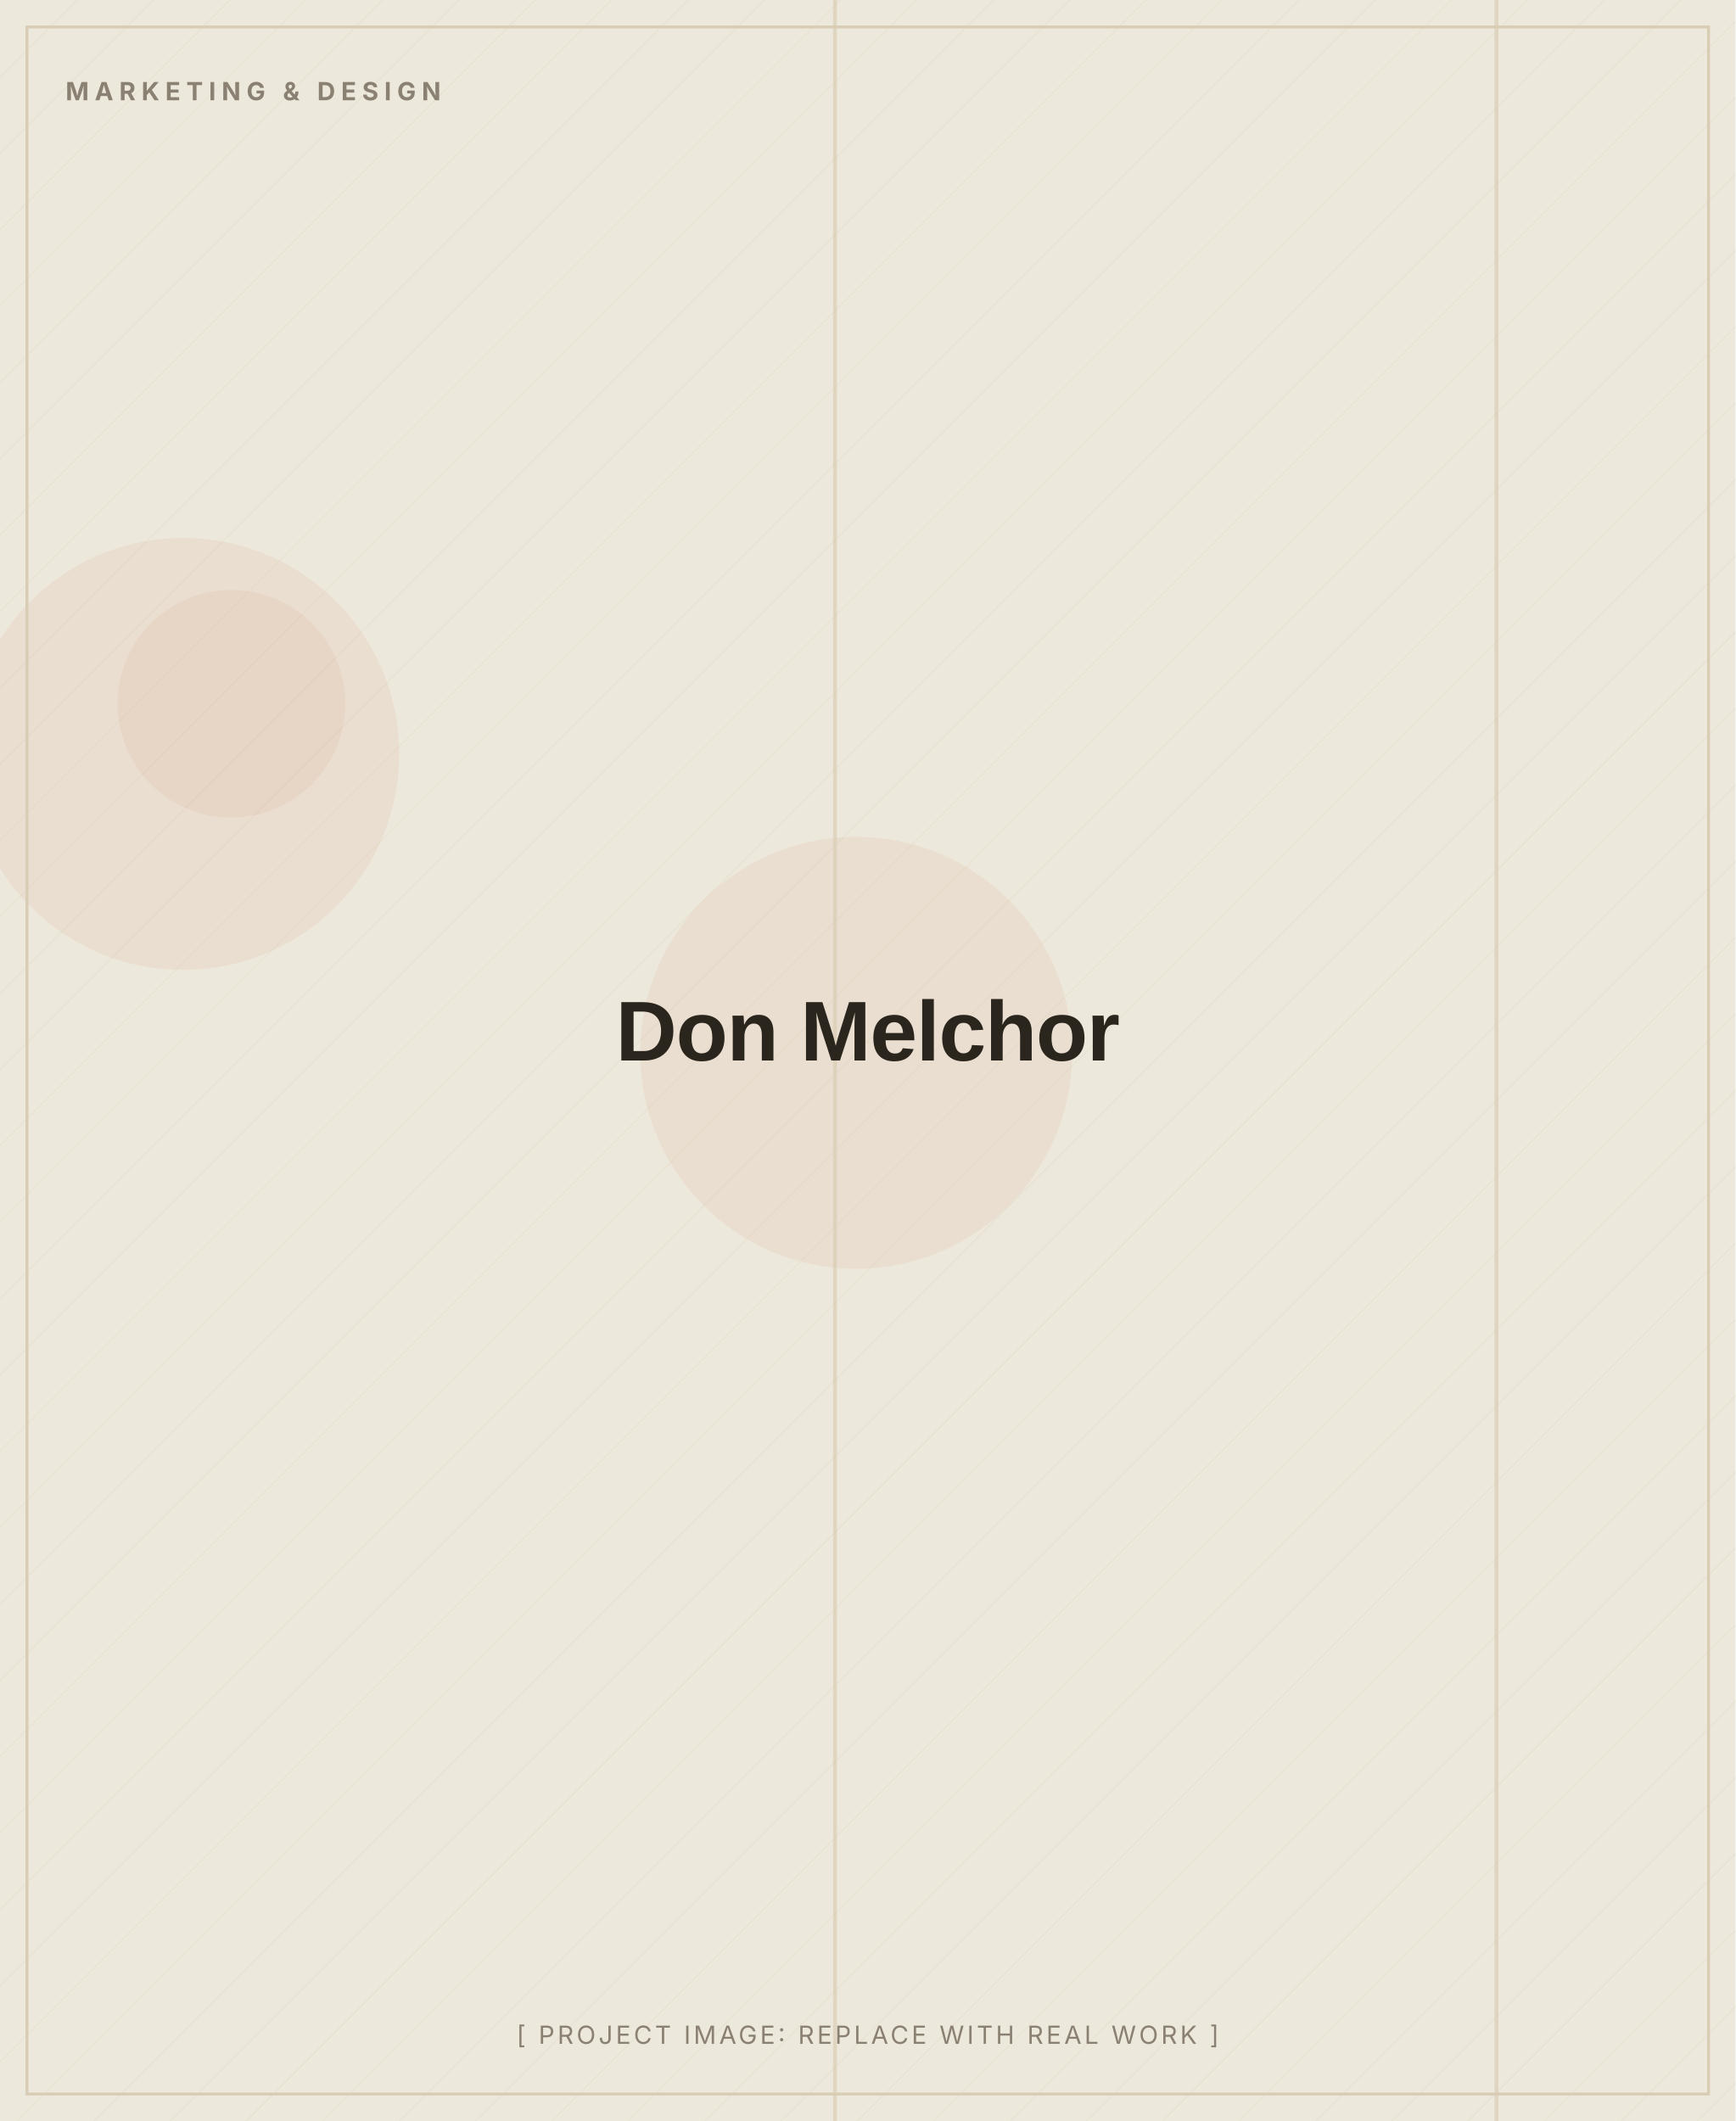
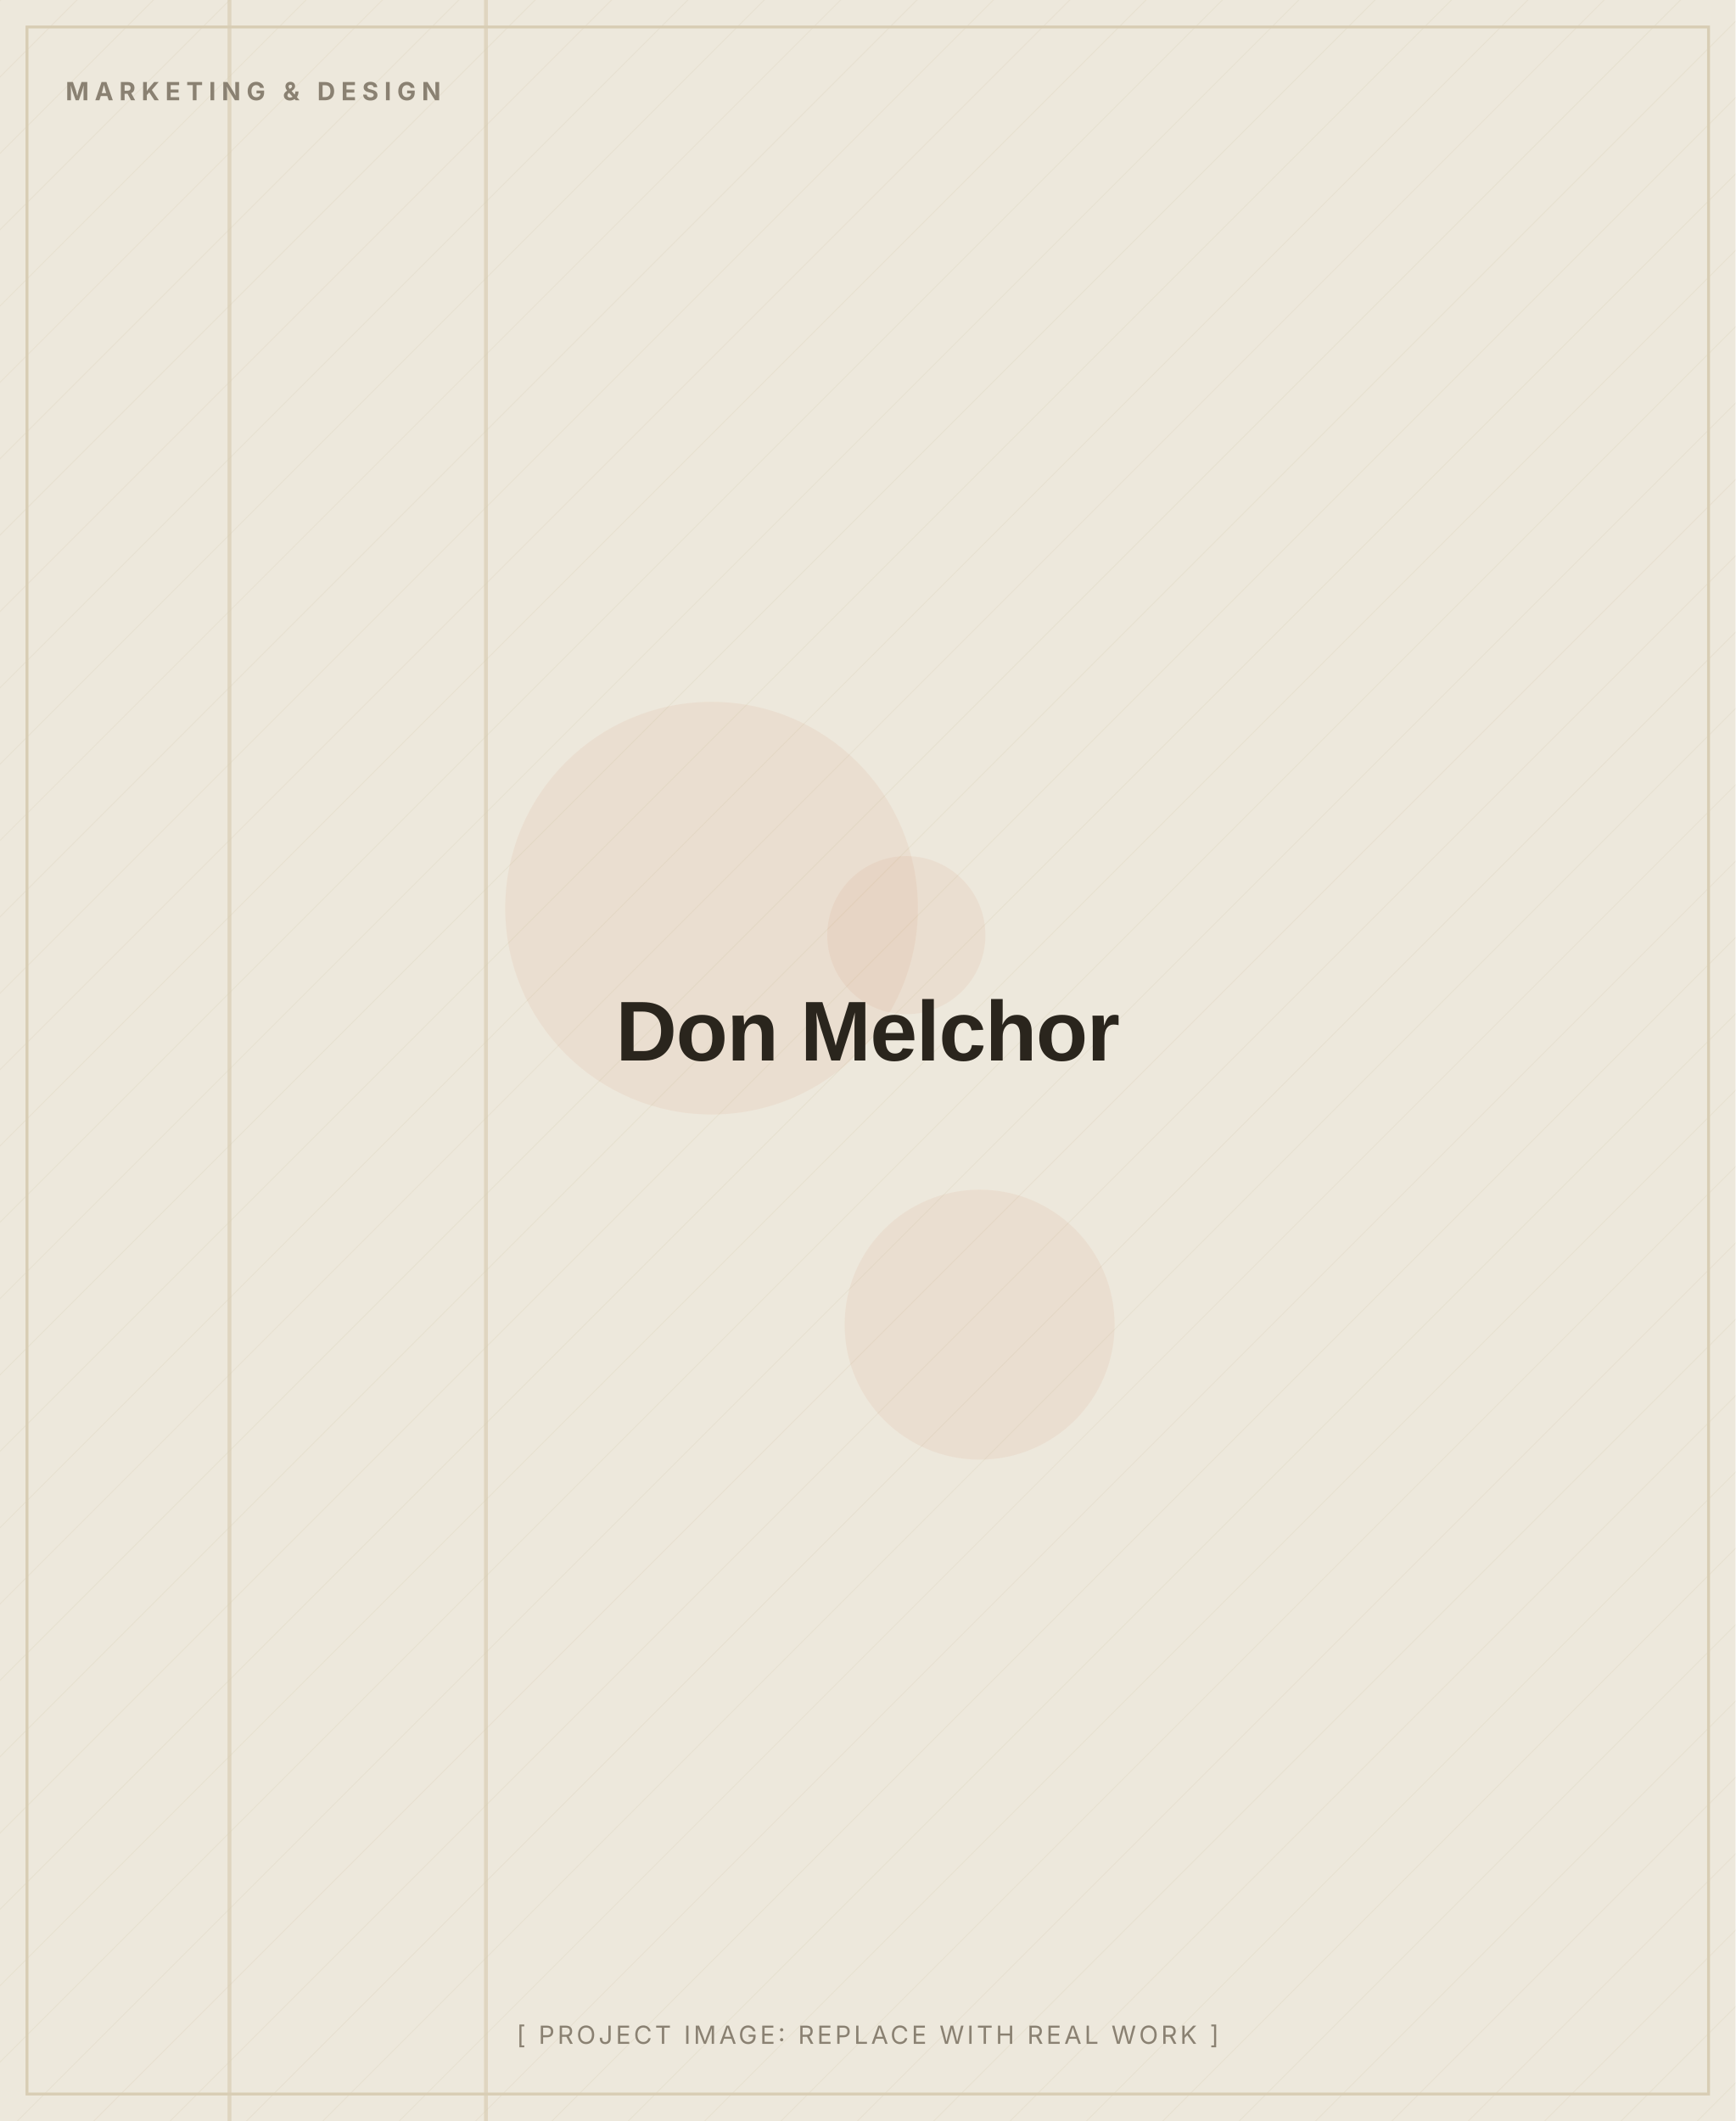
<svg xmlns="http://www.w3.org/2000/svg" width="900" height="1100" viewBox="0 0 900 1100" role="img" aria-label="Don Melchor (placeholder image)">
  <defs>
    <pattern id="d" width="28" height="28" patternUnits="userSpaceOnUse" patternTransform="rotate(45)">
      <line x1="0" y1="0" x2="0" y2="28" stroke="#D8CDB4" stroke-width="1" opacity="0.5" />
    </pattern>
  </defs>
  <rect width="900" height="1100" fill="#EDE8DC" />
  <rect width="900" height="1100" fill="url(#d)" opacity="0.55" />
-   <circle cx="95" cy="391" r="112" fill="#C2410C" opacity="0.06" />
-   <circle cx="444" cy="546" r="112" fill="#C2410C" opacity="0.06" />
-   <circle cx="120" cy="365" r="59" fill="#C2410C" opacity="0.06" />
-   <rect x="775" y="0" width="2" height="1100" fill="#D8CDB4" opacity="0.7" />
-   <rect x="432" y="0" width="2" height="1100" fill="#D8CDB4" opacity="0.7" />
+   <circle cx="369" cy="471" r="107" fill="#C2410C" opacity="0.06" />
+   <circle cx="508" cy="687" r="70" fill="#C2410C" opacity="0.06" />
+   <circle cx="470" cy="485" r="41" fill="#C2410C" opacity="0.06" />
+   <rect x="118" y="0" width="2" height="1100" fill="#D8CDB4" opacity="0.7" />
+   <rect x="251" y="0" width="2" height="1100" fill="#D8CDB4" opacity="0.7" />
  <rect x="14" y="14" width="872" height="1072" fill="none" stroke="#D8CDB4" stroke-width="1.5" />
  <text x="34" y="52" font-family="Inter, Arial, sans-serif" font-weight="700" font-size="13" letter-spacing="3" fill="#8A8172">MARKETING &amp; DESIGN</text>
  <text x="450.0" y="550.0" text-anchor="middle" font-family="Archivo, Arial, sans-serif" font-weight="800" font-size="44" letter-spacing="-0.5" fill="#2A251D">Don Melchor</text>
  <text x="450.0" y="1060" text-anchor="middle" font-family="Inter, Arial, sans-serif" font-size="13" letter-spacing="1.5" fill="#8A8172">[ PROJECT IMAGE: REPLACE WITH REAL WORK ]</text>
</svg>
